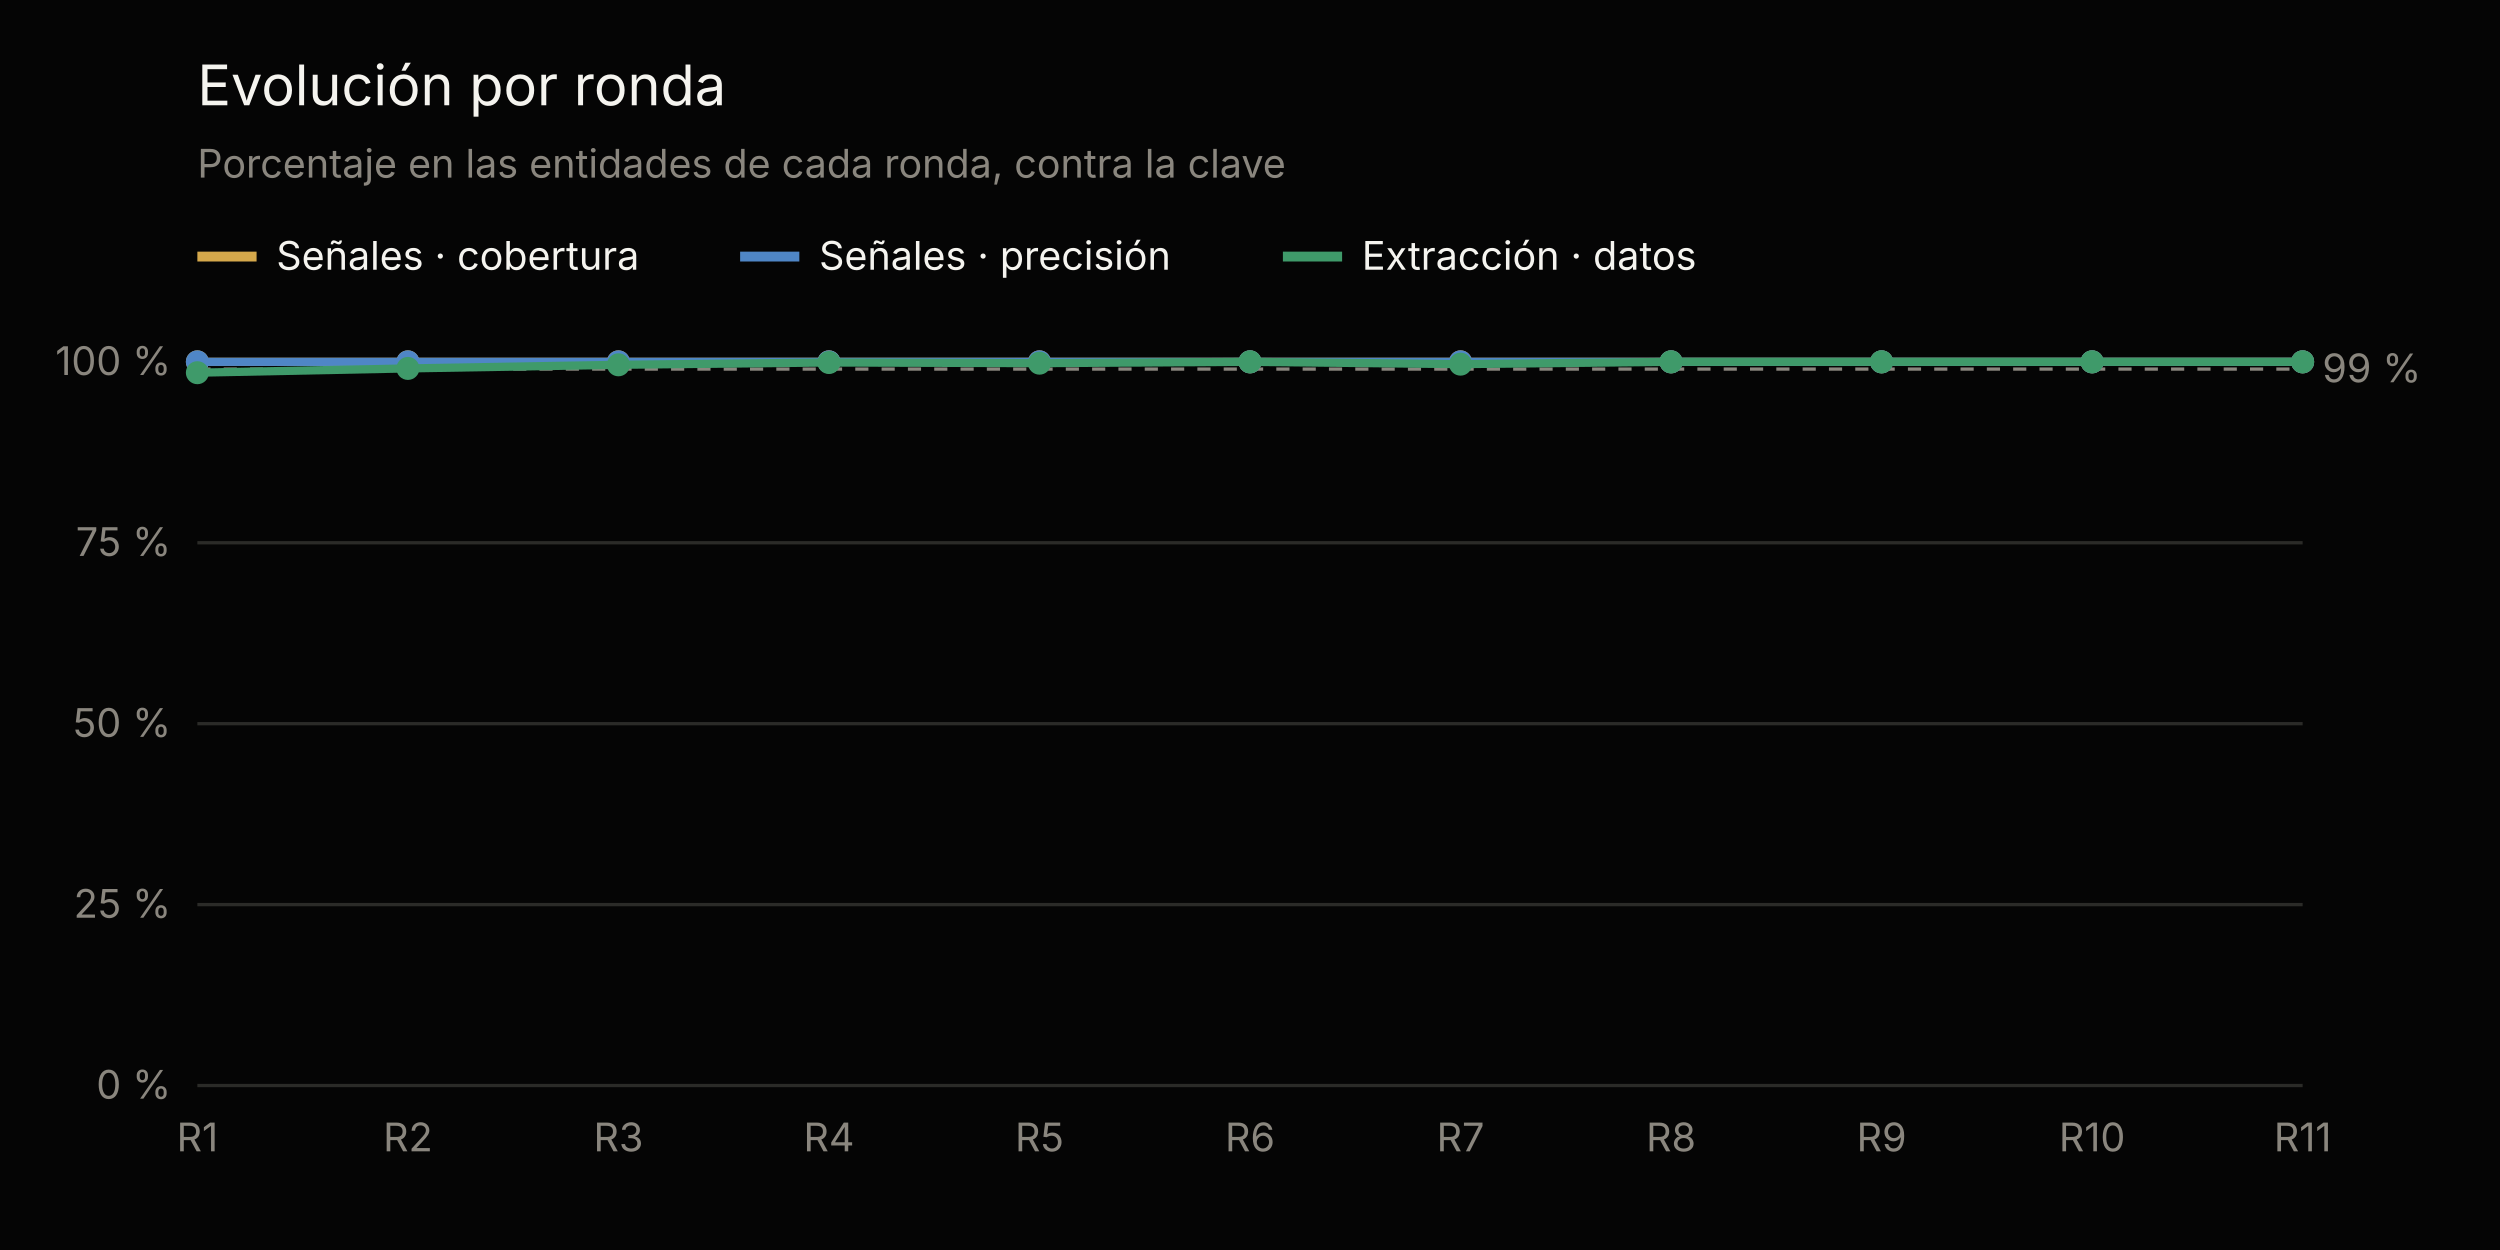
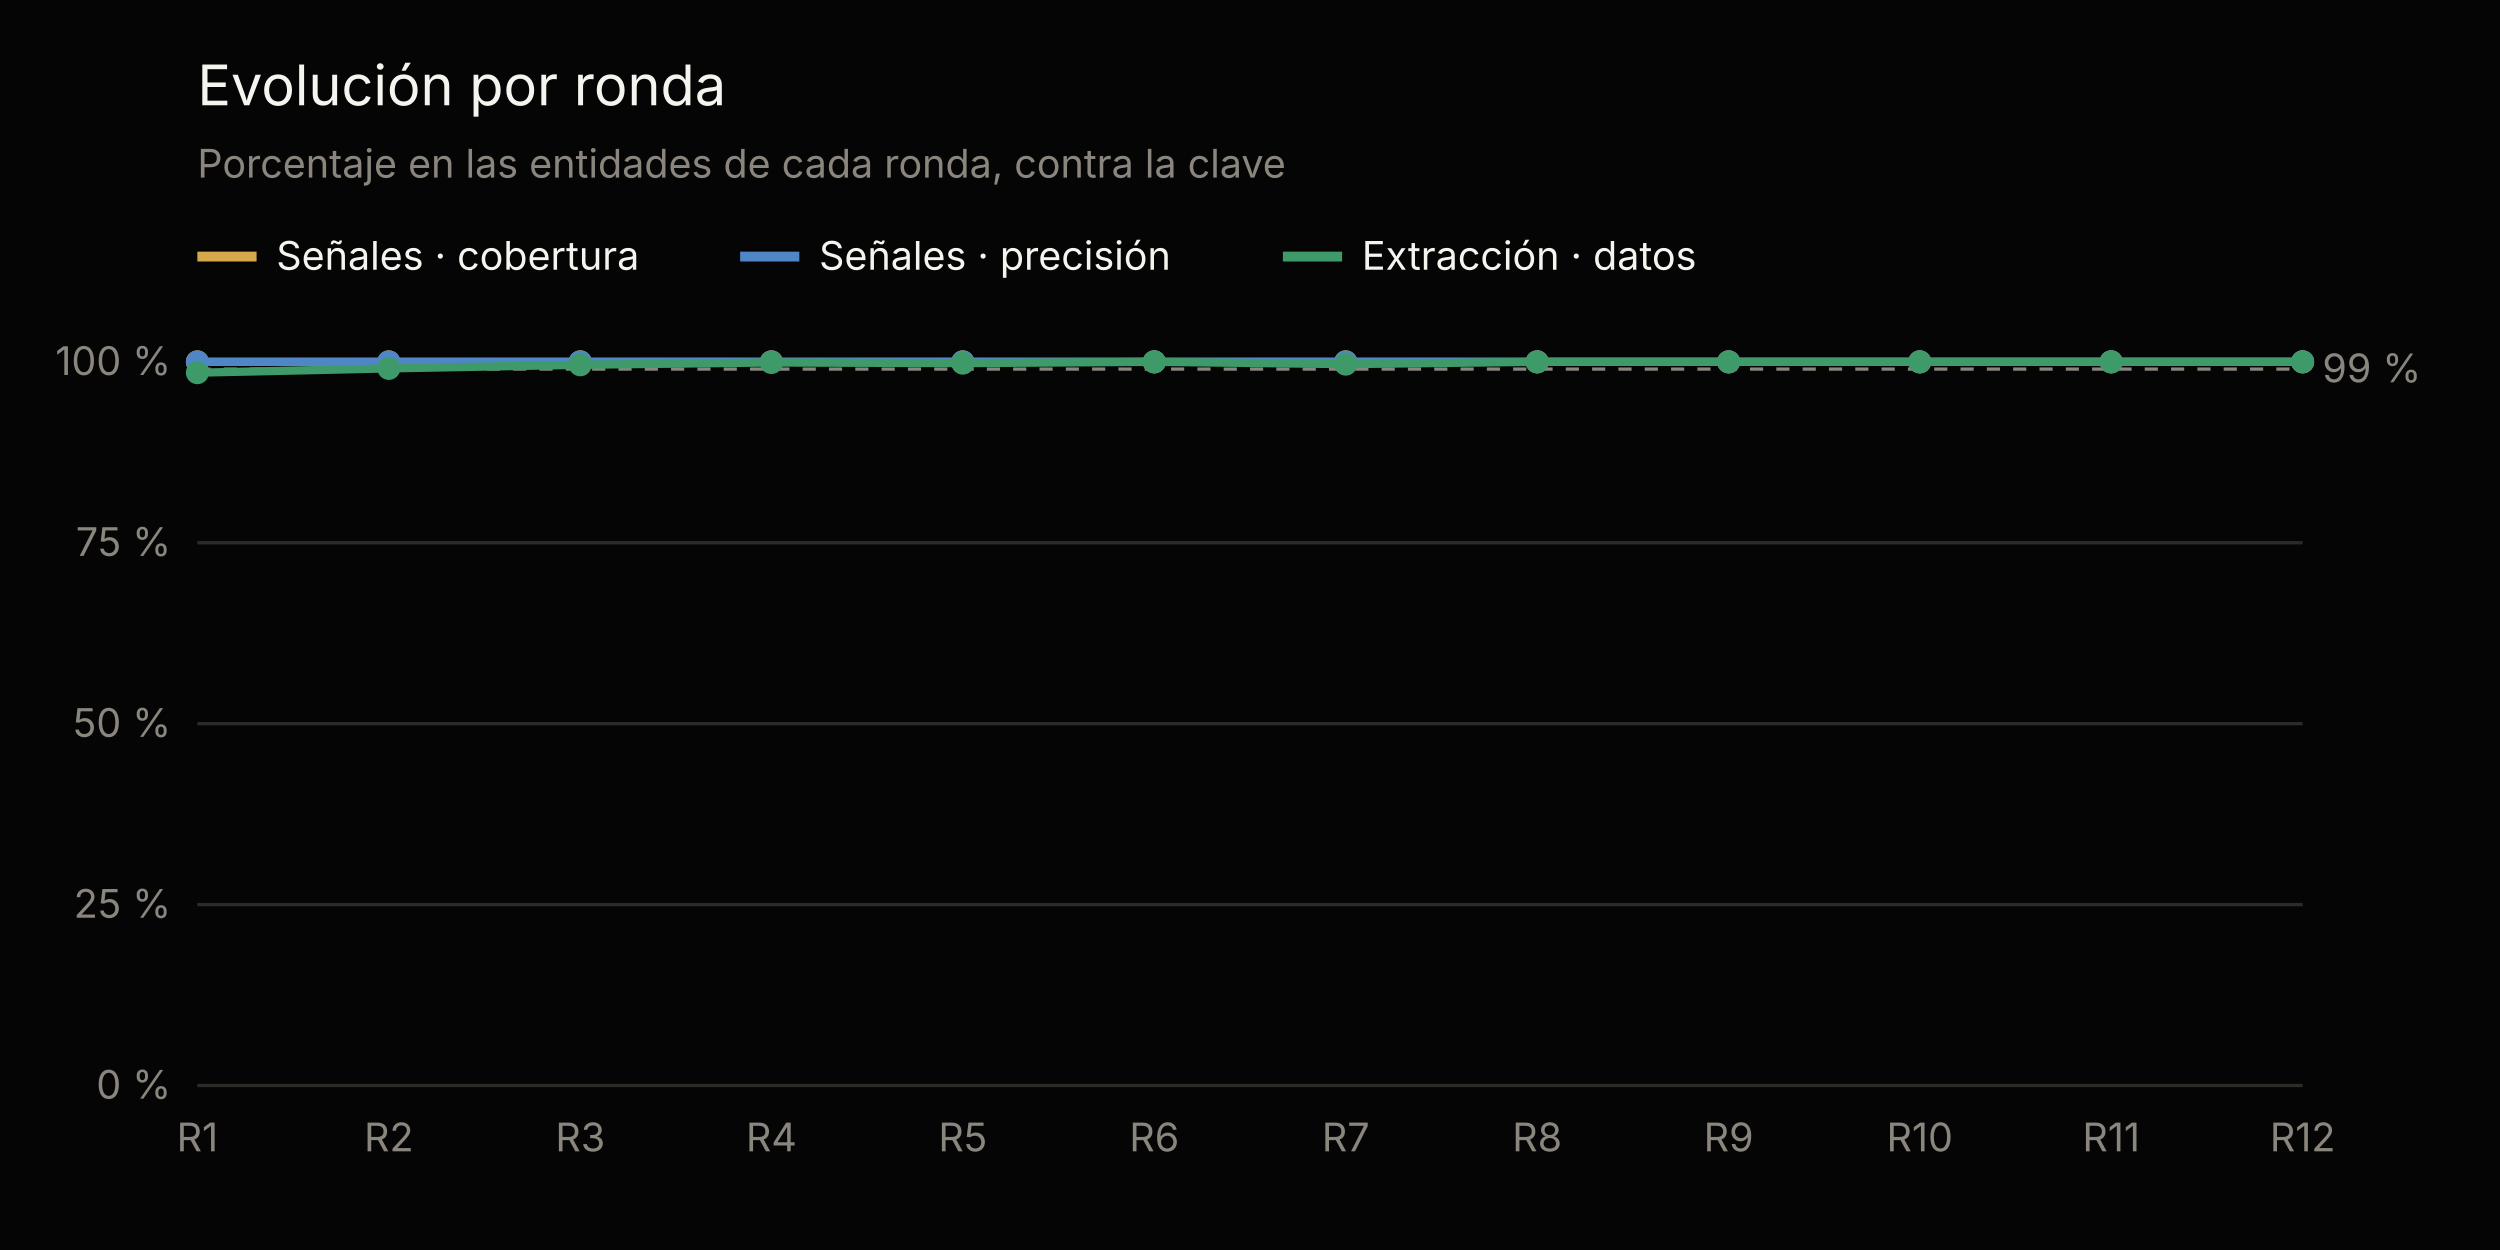
<svg xmlns="http://www.w3.org/2000/svg" viewBox="0 0 760 380" font-family="Inter, Arial, sans-serif" font-size="12">
  <rect width="760" height="380" fill="#050505" />
  <text x="60" y="32" font-size="17" fill="#f5f4ef">Evolución por ronda</text>
  <text x="60" y="54" fill="#8a867e">Porcentaje en las entidades de cada ronda, contra la clave</text>
  <line x1="60" x2="78" y1="78" y2="78" stroke="#d5a84b" stroke-width="3" />
  <text x="84" y="82" fill="#f5f4ef">Señales · cobertura</text>
  <line x1="225" x2="243" y1="78" y2="78" stroke="#4f86c6" stroke-width="3" />
  <text x="249" y="82" fill="#f5f4ef">Señales · precisión</text>
  <line x1="390" x2="408" y1="78" y2="78" stroke="#3f9a6a" stroke-width="3" />
  <text x="414" y="82" fill="#f5f4ef">Extracción · datos</text>
  <line x1="60" x2="700" y1="330.0" y2="330.0" stroke="#2b2b28" />
  <text x="52" y="334.0" text-anchor="end" fill="#8a867e">0 %</text>
  <line x1="60" x2="700" y1="275.0" y2="275.0" stroke="#2b2b28" />
  <text x="52" y="279.0" text-anchor="end" fill="#8a867e">25 %</text>
  <line x1="60" x2="700" y1="220.0" y2="220.0" stroke="#2b2b28" />
  <text x="52" y="224.0" text-anchor="end" fill="#8a867e">50 %</text>
  <line x1="60" x2="700" y1="165.0" y2="165.0" stroke="#2b2b28" />
  <text x="52" y="169.0" text-anchor="end" fill="#8a867e">75 %</text>
  <line x1="60" x2="700" y1="110.0" y2="110.0" stroke="#2b2b28" />
  <text x="52" y="114.0" text-anchor="end" fill="#8a867e">100 %</text>
  <line x1="60" x2="700" y1="112.2" y2="112.2" stroke="#8a867e" stroke-dasharray="4 4" />
  <text x="706" y="116.2" fill="#8a867e">99 %</text>
  <text x="60.0" y="350" text-anchor="middle" fill="#8a867e">R1</text>
-   <text x="124.0" y="350" text-anchor="middle" fill="#8a867e">R2</text>
-   <text x="188.0" y="350" text-anchor="middle" fill="#8a867e">R3</text>
-   <text x="252.0" y="350" text-anchor="middle" fill="#8a867e">R4</text>
-   <text x="316.0" y="350" text-anchor="middle" fill="#8a867e">R5</text>
-   <text x="380.0" y="350" text-anchor="middle" fill="#8a867e">R6</text>
-   <text x="444.0" y="350" text-anchor="middle" fill="#8a867e">R7</text>
-   <text x="508.0" y="350" text-anchor="middle" fill="#8a867e">R8</text>
-   <text x="572.0" y="350" text-anchor="middle" fill="#8a867e">R9</text>
-   <text x="636.0" y="350" text-anchor="middle" fill="#8a867e">R10</text>
-   <text x="700.0" y="350" text-anchor="middle" fill="#8a867e">R11</text>
-   <path d="M60.0,110.0 L124.0,110.0 L188.0,110.0 L252.0,110.0 L316.0,110.0 L380.0,110.0 L444.0,110.0 L508.0,110.0 L572.0,110.0 L636.0,110.0 L700.0,110.0" fill="none" stroke="#d5a84b" stroke-width="2.5" />
+   <text x="118.2" y="350" text-anchor="middle" fill="#8a867e">R2</text>
+   <text x="176.4" y="350" text-anchor="middle" fill="#8a867e">R3</text>
+   <text x="234.5" y="350" text-anchor="middle" fill="#8a867e">R4</text>
+   <text x="292.7" y="350" text-anchor="middle" fill="#8a867e">R5</text>
+   <text x="350.9" y="350" text-anchor="middle" fill="#8a867e">R6</text>
+   <text x="409.1" y="350" text-anchor="middle" fill="#8a867e">R7</text>
+   <text x="467.3" y="350" text-anchor="middle" fill="#8a867e">R8</text>
+   <text x="525.5" y="350" text-anchor="middle" fill="#8a867e">R9</text>
+   <text x="583.6" y="350" text-anchor="middle" fill="#8a867e">R10</text>
+   <text x="641.8" y="350" text-anchor="middle" fill="#8a867e">R11</text>
+   <text x="700.0" y="350" text-anchor="middle" fill="#8a867e">R12</text>
+   <path d="M60.0,110.0 L118.2,110.0 L176.4,110.0 L234.5,110.0 L292.7,110.0 L350.9,110.0 L409.1,110.0 L467.3,110.0 L525.5,110.0 L583.6,110.0 L641.8,110.0 L700.0,110.0" fill="none" stroke="#d5a84b" stroke-width="2.5" />
  <circle cx="60.0" cy="110.0" r="3.5" fill="#d5a84b" />
-   <circle cx="124.0" cy="110.0" r="3.5" fill="#d5a84b" />
-   <circle cx="188.0" cy="110.0" r="3.5" fill="#d5a84b" />
-   <circle cx="252.0" cy="110.0" r="3.5" fill="#d5a84b" />
-   <circle cx="316.0" cy="110.0" r="3.5" fill="#d5a84b" />
-   <circle cx="380.0" cy="110.0" r="3.5" fill="#d5a84b" />
-   <circle cx="444.0" cy="110.0" r="3.5" fill="#d5a84b" />
-   <circle cx="508.0" cy="110.0" r="3.5" fill="#d5a84b" />
-   <circle cx="572.0" cy="110.0" r="3.5" fill="#d5a84b" />
-   <circle cx="636.0" cy="110.0" r="3.5" fill="#d5a84b" />
+   <circle cx="118.2" cy="110.0" r="3.5" fill="#d5a84b" />
+   <circle cx="176.4" cy="110.0" r="3.5" fill="#d5a84b" />
+   <circle cx="234.5" cy="110.0" r="3.5" fill="#d5a84b" />
+   <circle cx="292.7" cy="110.0" r="3.5" fill="#d5a84b" />
+   <circle cx="350.9" cy="110.0" r="3.5" fill="#d5a84b" />
+   <circle cx="409.1" cy="110.0" r="3.5" fill="#d5a84b" />
+   <circle cx="467.3" cy="110.0" r="3.5" fill="#d5a84b" />
+   <circle cx="525.5" cy="110.0" r="3.5" fill="#d5a84b" />
+   <circle cx="583.6" cy="110.0" r="3.5" fill="#d5a84b" />
+   <circle cx="641.8" cy="110.0" r="3.5" fill="#d5a84b" />
  <circle cx="700.0" cy="110.0" r="3.5" fill="#d5a84b" />
-   <path d="M60.0,110.0 L124.0,110.0 L188.0,110.0 L252.0,110.0 L316.0,110.0 L380.0,110.0 L444.0,110.0 L508.0,110.0 L572.0,110.0 L636.0,110.0 L700.0,110.0" fill="none" stroke="#4f86c6" stroke-width="2.5" />
+   <path d="M60.0,110.0 L118.2,110.0 L176.4,110.0 L234.5,110.0 L292.7,110.0 L350.9,110.0 L409.1,110.0 L467.3,110.0 L525.5,110.0 L583.6,110.0 L641.8,110.0 L700.0,110.0" fill="none" stroke="#4f86c6" stroke-width="2.5" />
  <circle cx="60.0" cy="110.0" r="3.5" fill="#4f86c6" />
-   <circle cx="124.0" cy="110.0" r="3.5" fill="#4f86c6" />
-   <circle cx="188.0" cy="110.0" r="3.5" fill="#4f86c6" />
-   <circle cx="252.0" cy="110.0" r="3.5" fill="#4f86c6" />
-   <circle cx="316.0" cy="110.0" r="3.5" fill="#4f86c6" />
-   <circle cx="380.0" cy="110.0" r="3.5" fill="#4f86c6" />
-   <circle cx="444.0" cy="110.0" r="3.5" fill="#4f86c6" />
-   <circle cx="508.0" cy="110.0" r="3.5" fill="#4f86c6" />
-   <circle cx="572.0" cy="110.0" r="3.5" fill="#4f86c6" />
-   <circle cx="636.0" cy="110.0" r="3.5" fill="#4f86c6" />
+   <circle cx="118.2" cy="110.0" r="3.5" fill="#4f86c6" />
+   <circle cx="176.4" cy="110.0" r="3.5" fill="#4f86c6" />
+   <circle cx="234.5" cy="110.0" r="3.5" fill="#4f86c6" />
+   <circle cx="292.7" cy="110.0" r="3.5" fill="#4f86c6" />
+   <circle cx="350.9" cy="110.0" r="3.5" fill="#4f86c6" />
+   <circle cx="409.1" cy="110.0" r="3.5" fill="#4f86c6" />
+   <circle cx="467.3" cy="110.0" r="3.5" fill="#4f86c6" />
+   <circle cx="525.5" cy="110.0" r="3.5" fill="#4f86c6" />
+   <circle cx="583.6" cy="110.0" r="3.5" fill="#4f86c6" />
+   <circle cx="641.8" cy="110.0" r="3.5" fill="#4f86c6" />
  <circle cx="700.0" cy="110.0" r="3.5" fill="#4f86c6" />
-   <path d="M60.0,113.3 L124.0,112.0 L188.0,110.9 L252.0,110.2 L316.0,110.4 L380.0,110.0 L444.0,110.7 L508.0,110.0 L572.0,110.0 L636.0,110.0 L700.0,110.0" fill="none" stroke="#3f9a6a" stroke-width="2.5" />
+   <path d="M60.0,113.3 L118.2,112.0 L176.4,110.9 L234.5,110.2 L292.7,110.4 L350.9,110.0 L409.1,110.7 L467.3,110.0 L525.5,110.0 L583.6,110.0 L641.8,110.0 L700.0,110.0" fill="none" stroke="#3f9a6a" stroke-width="2.5" />
  <circle cx="60.0" cy="113.3" r="3.5" fill="#3f9a6a" />
-   <circle cx="124.0" cy="112.0" r="3.5" fill="#3f9a6a" />
-   <circle cx="188.0" cy="110.9" r="3.5" fill="#3f9a6a" />
-   <circle cx="252.0" cy="110.2" r="3.5" fill="#3f9a6a" />
-   <circle cx="316.0" cy="110.4" r="3.5" fill="#3f9a6a" />
-   <circle cx="380.0" cy="110.0" r="3.5" fill="#3f9a6a" />
-   <circle cx="444.0" cy="110.7" r="3.5" fill="#3f9a6a" />
-   <circle cx="508.0" cy="110.0" r="3.5" fill="#3f9a6a" />
-   <circle cx="572.0" cy="110.0" r="3.5" fill="#3f9a6a" />
-   <circle cx="636.0" cy="110.0" r="3.5" fill="#3f9a6a" />
+   <circle cx="118.2" cy="112.0" r="3.5" fill="#3f9a6a" />
+   <circle cx="176.4" cy="110.9" r="3.5" fill="#3f9a6a" />
+   <circle cx="234.5" cy="110.2" r="3.5" fill="#3f9a6a" />
+   <circle cx="292.7" cy="110.4" r="3.5" fill="#3f9a6a" />
+   <circle cx="350.9" cy="110.0" r="3.5" fill="#3f9a6a" />
+   <circle cx="409.1" cy="110.7" r="3.5" fill="#3f9a6a" />
+   <circle cx="467.3" cy="110.0" r="3.5" fill="#3f9a6a" />
+   <circle cx="525.5" cy="110.0" r="3.5" fill="#3f9a6a" />
+   <circle cx="583.6" cy="110.0" r="3.5" fill="#3f9a6a" />
+   <circle cx="641.8" cy="110.0" r="3.5" fill="#3f9a6a" />
  <circle cx="700.0" cy="110.0" r="3.5" fill="#3f9a6a" />
</svg>
